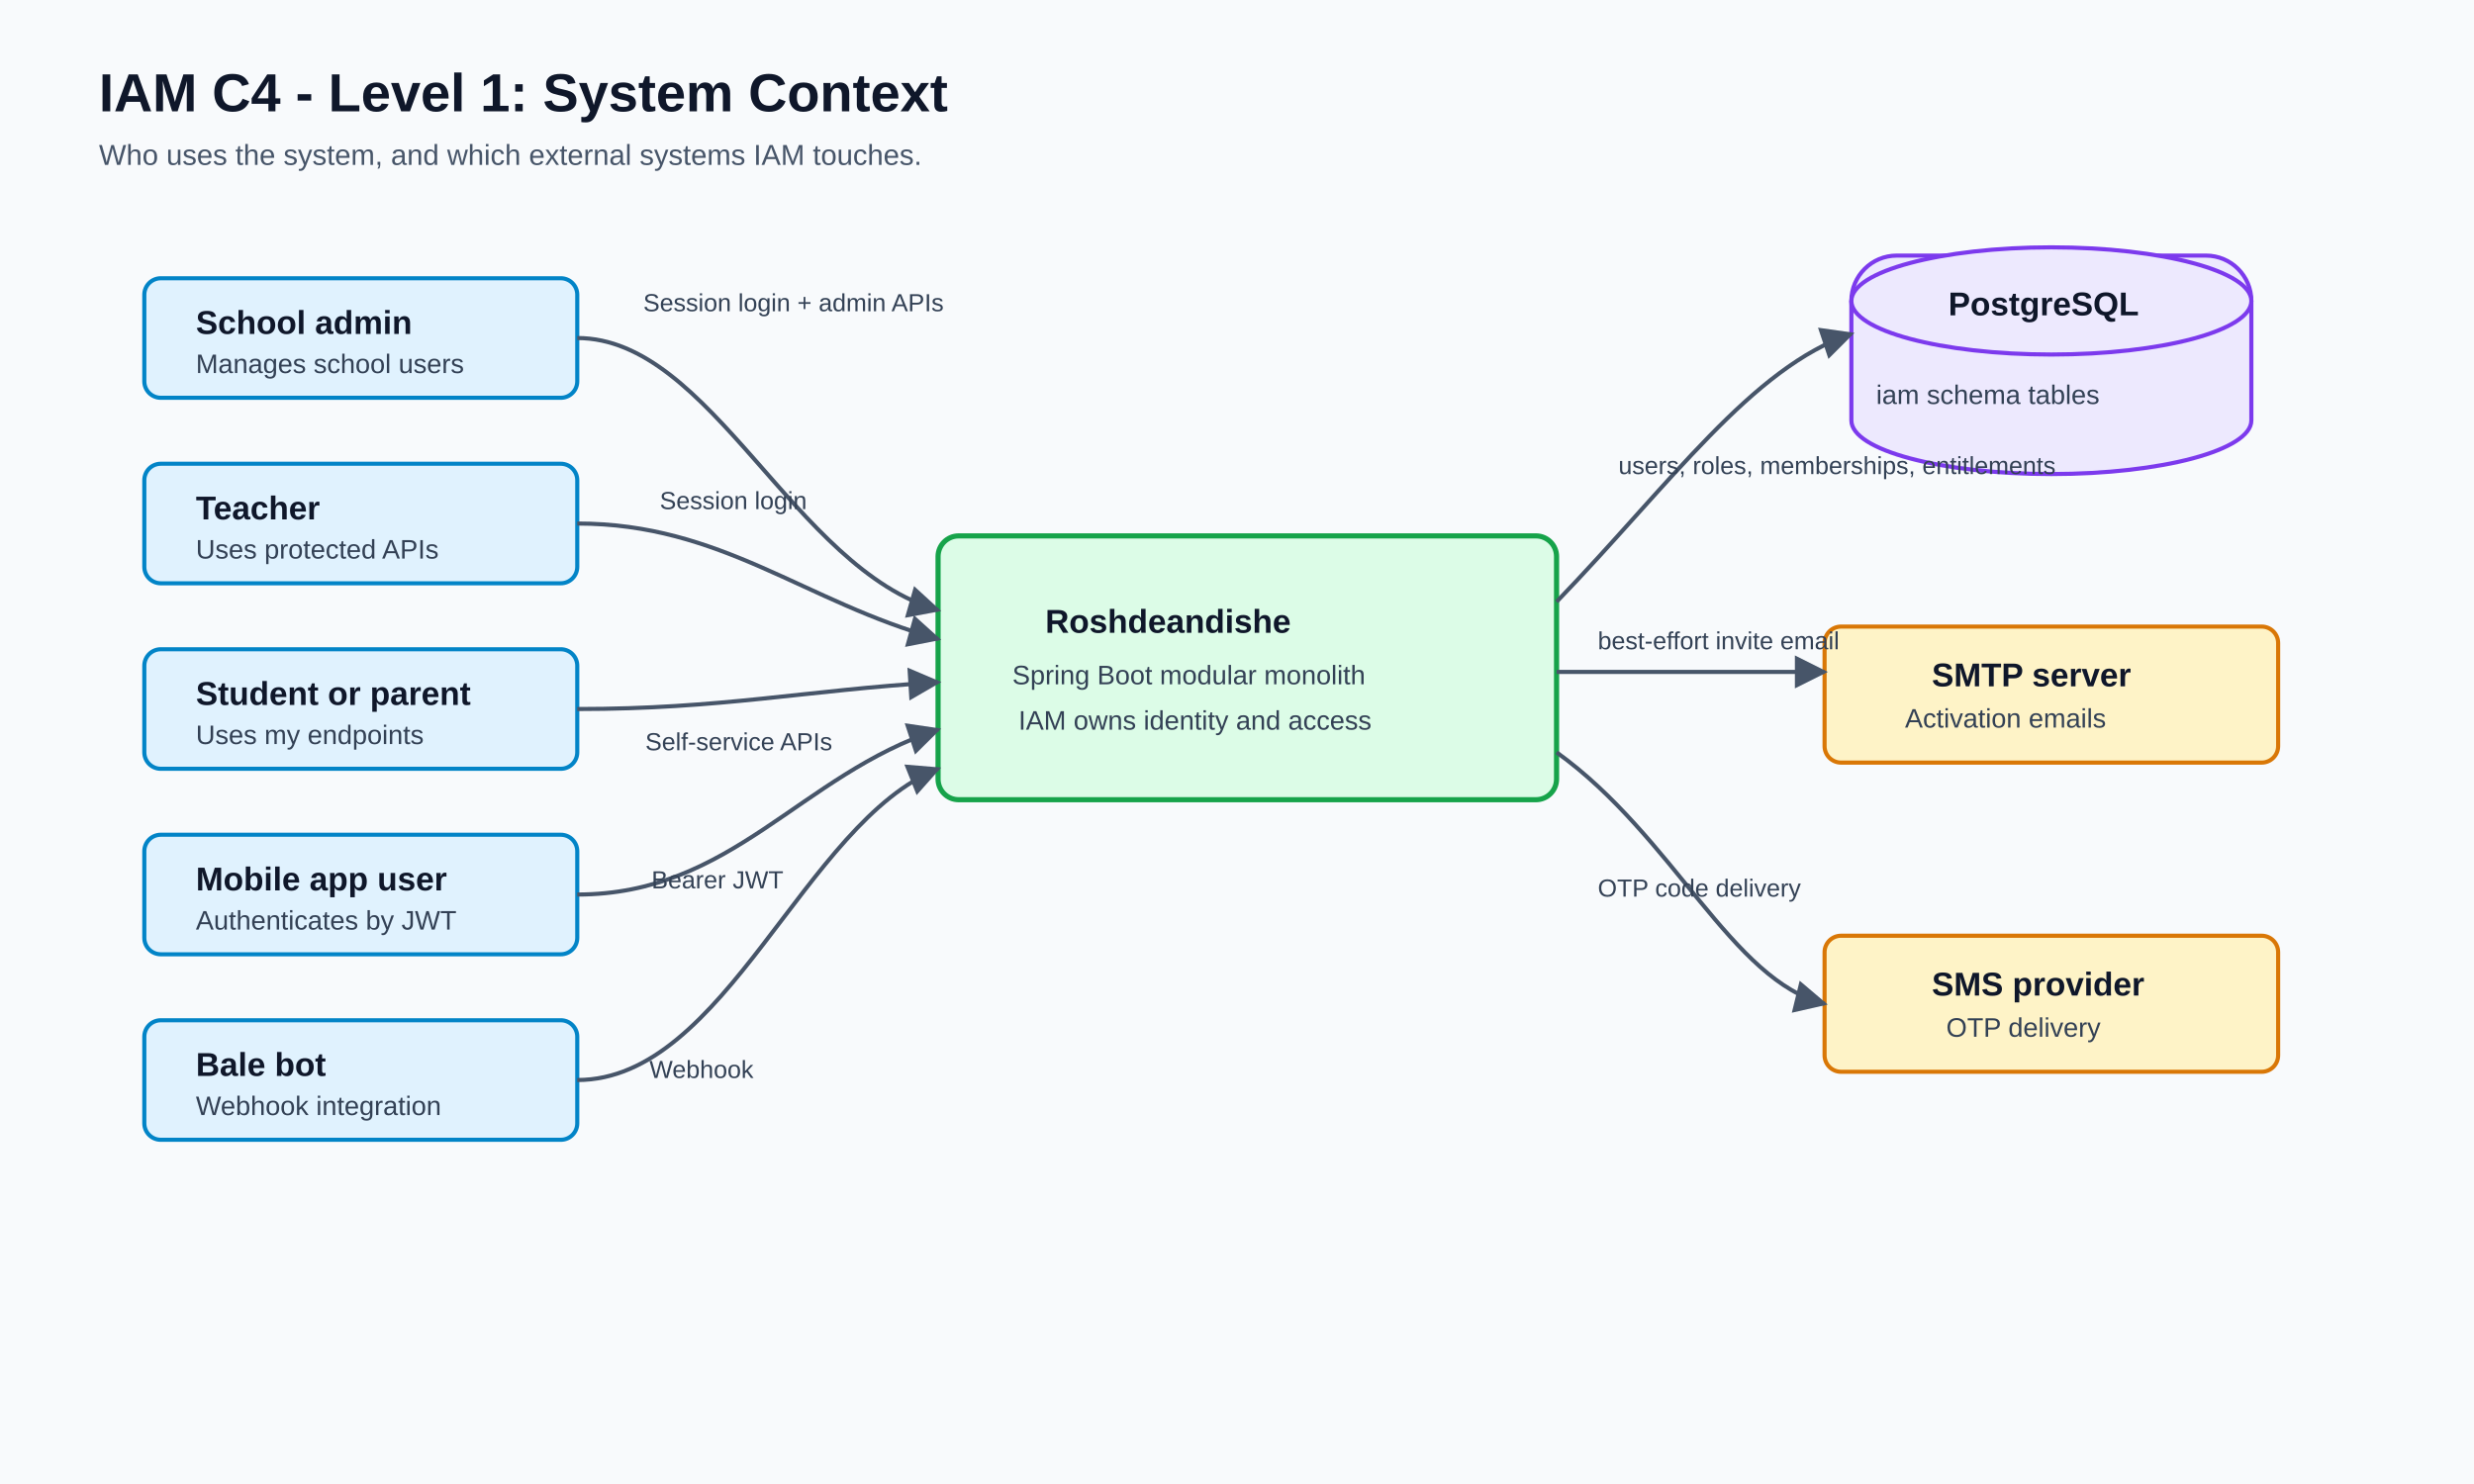
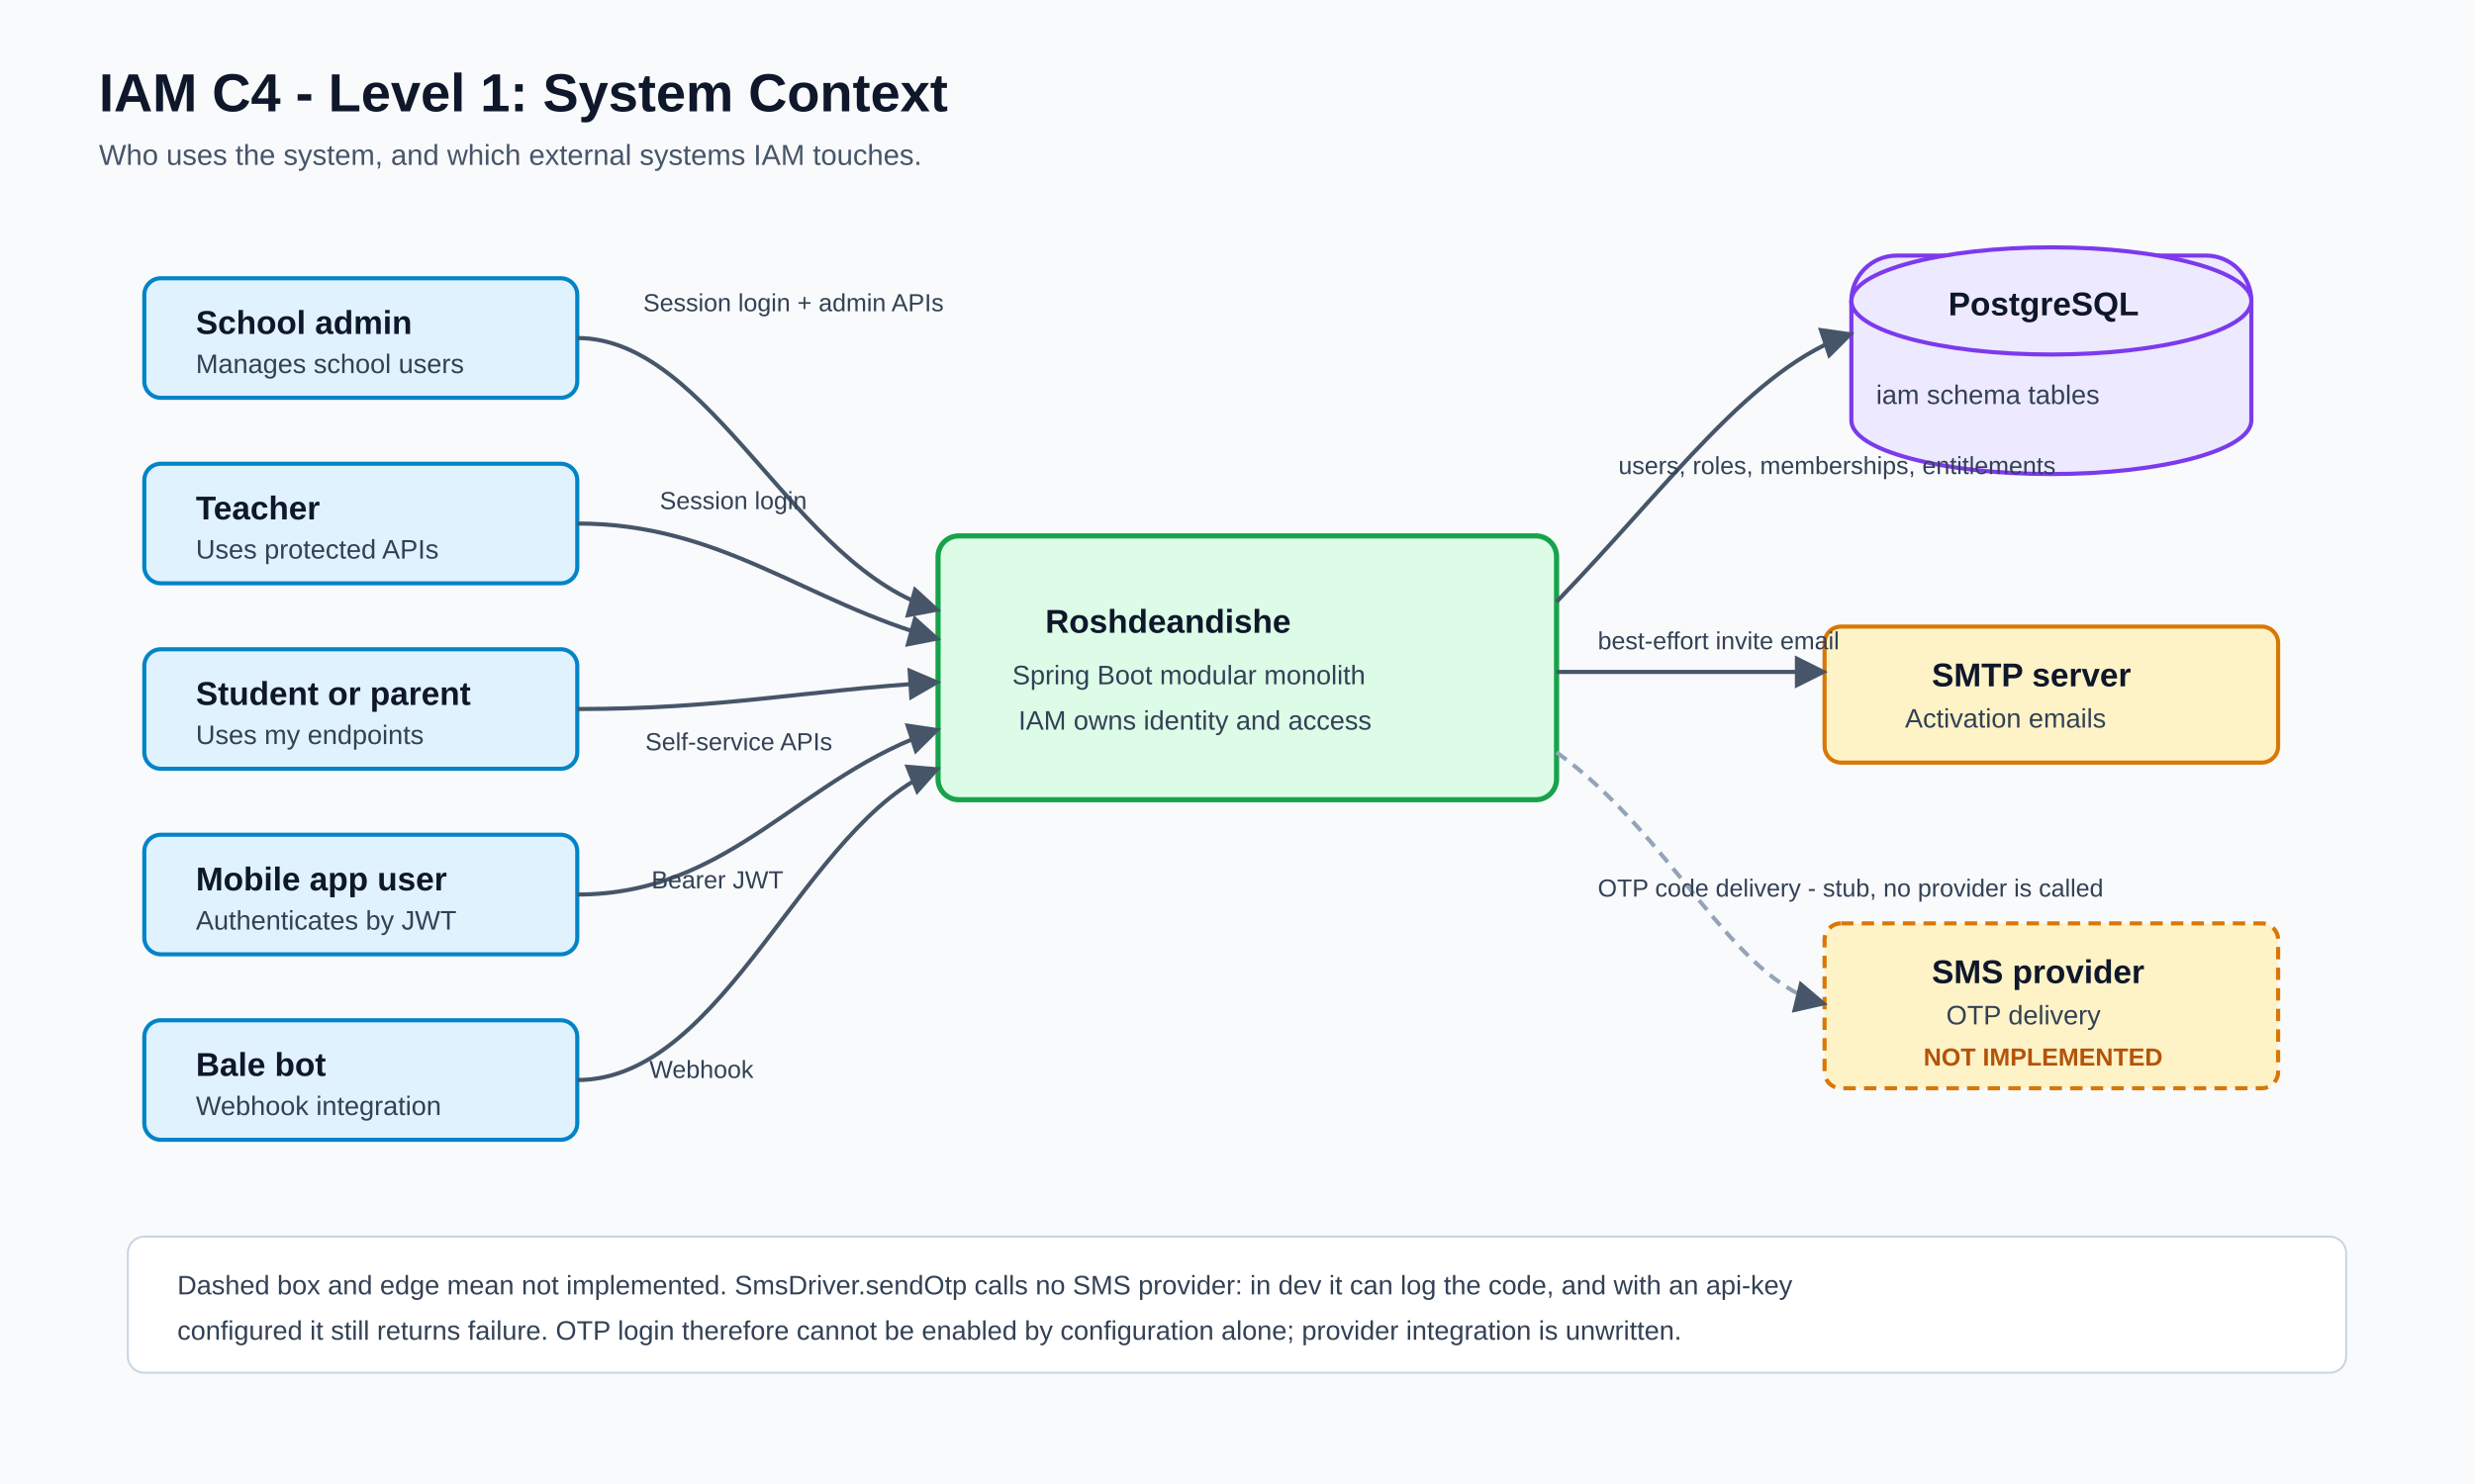
<svg xmlns="http://www.w3.org/2000/svg" width="1200" height="720" viewBox="0 0 1200 720" role="img" aria-labelledby="title desc">
  <defs>
    <marker id="arrow" viewBox="0 0 10 10" refX="9" refY="5" markerWidth="8" markerHeight="8" orient="auto-start-reverse">
      <path d="M 0 0 L 10 5 L 0 10 z" fill="#475569" />
    </marker>
    <style>
      .bg { fill: #f8fafc; }
      .title { font: 700 26px Arial, sans-serif; fill: #0f172a; }
      .subtitle { font: 400 14px Arial, sans-serif; fill: #475569; }
      .person { fill: #e0f2fe; stroke: #0284c7; stroke-width: 2; }
      .system { fill: #dcfce7; stroke: #16a34a; stroke-width: 2.5; }
      .external { fill: #fef3c7; stroke: #d97706; stroke-width: 2; }
      .db { fill: #ede9fe; stroke: #7c3aed; stroke-width: 2; }
      .label { font: 700 16px Arial, sans-serif; fill: #0f172a; }
      .small { font: 400 13px Arial, sans-serif; fill: #334155; }
      .edge { stroke: #475569; stroke-width: 2; fill: none; marker-end: url(#arrow); }
      .edge-label { font: 400 12px Arial, sans-serif; fill: #334155; }
+       .stub { fill: #fef3c7; stroke: #d97706; stroke-width: 2; stroke-dasharray: 6 4; }
+       .stub-note { font: 700 12px Arial, sans-serif; fill: #b45309; }
+       .edge-stub { stroke: #94a3b8; stroke-width: 2; stroke-dasharray: 6 4; fill: none; marker-end: url(#arrow); }
    </style>
  </defs>
  <rect class="bg" x="0" y="0" width="1200" height="720" />
  <text class="title" x="48" y="54">IAM C4 - Level 1: System Context</text>
  <text class="subtitle" x="48" y="80">Who uses the system, and which external systems IAM touches.</text>
  <rect class="person" x="70" y="135" width="210" height="58" rx="8" />
  <text class="label" x="95" y="162">School admin</text>
  <text class="small" x="95" y="181">Manages school users</text>
  <rect class="person" x="70" y="225" width="210" height="58" rx="8" />
  <text class="label" x="95" y="252">Teacher</text>
  <text class="small" x="95" y="271">Uses protected APIs</text>
  <rect class="person" x="70" y="315" width="210" height="58" rx="8" />
  <text class="label" x="95" y="342">Student or parent</text>
  <text class="small" x="95" y="361">Uses my endpoints</text>
  <rect class="person" x="70" y="405" width="210" height="58" rx="8" />
  <text class="label" x="95" y="432">Mobile app user</text>
  <text class="small" x="95" y="451">Authenticates by JWT</text>
  <rect class="person" x="70" y="495" width="210" height="58" rx="8" />
  <text class="label" x="95" y="522">Bale bot</text>
  <text class="small" x="95" y="541">Webhook integration</text>
  <rect class="system" x="455" y="260" width="300" height="128" rx="10" />
  <text class="label" x="507" y="307">Roshdeandishe</text>
  <text class="small" x="491" y="332">Spring Boot modular monolith</text>
  <text class="small" x="494" y="354">IAM owns identity and access</text>
  <path class="edge" d="M 280 164 C 345 164, 385 276, 455 296" />
  <text class="edge-label" x="312" y="151">Session login + admin APIs</text>
  <path class="edge" d="M 280 254 C 350 254, 390 292, 455 310" />
  <text class="edge-label" x="320" y="247">Session login</text>
  <path class="edge" d="M 280 344 C 350 344, 390 335, 455 331" />
  <text class="edge-label" x="313" y="364">Self-service APIs</text>
  <path class="edge" d="M 280 434 C 355 434, 388 376, 455 354" />
  <text class="edge-label" x="316" y="431">Bearer JWT</text>
  <path class="edge" d="M 280 524 C 352 524, 390 399, 455 373" />
  <text class="edge-label" x="315" y="523">Webhook</text>
  <path class="db" d="M 920 124 h150 a22 22 0 0 1 0 44 h-150 a22 22 0 0 1 0 -44 z" />
  <path class="db" d="M 898 146 v58 a97 26 0 0 0 194 0 v-58" fill="none" />
  <ellipse class="db" cx="995" cy="146" rx="97" ry="26" />
  <text class="label" x="945" y="153">PostgreSQL</text>
  <text class="small" x="910" y="196">iam schema tables</text>
  <rect class="external" x="885" y="304" width="220" height="66" rx="8" />
  <text class="label" x="937" y="333">SMTP server</text>
  <text class="small" x="924" y="353">Activation emails</text>
-   <rect class="external" x="885" y="454" width="220" height="66" rx="8" />
-   <text class="label" x="937" y="483">SMS provider</text>
-   <text class="small" x="944" y="503">OTP delivery</text>
+   <rect class="stub" x="885" y="448" width="220" height="80" rx="8" />
+   <text class="label" x="937" y="477">SMS provider</text>
+   <text class="small" x="944" y="497">OTP delivery</text>
+   <text class="stub-note" x="933" y="517">NOT IMPLEMENTED</text>
  <path class="edge" d="M 755 292 C 810 235, 850 178, 898 162" />
  <text class="edge-label" x="785" y="230">users, roles, memberships, entitlements</text>
  <path class="edge" d="M 755 326 H 885" />
  <text class="edge-label" x="775" y="315">best-effort invite email</text>
-   <path class="edge" d="M 755 365 C 812 406, 840 476, 885 487" />
-   <text class="edge-label" x="775" y="435">OTP code delivery</text>
+   <path class="edge-stub" d="M 755 365 C 812 406, 840 476, 885 487" />
+   <text class="edge-label" x="775" y="435">OTP code delivery - stub, no provider is called</text>
+   <rect x="62" y="600" width="1076" height="66" rx="8" fill="#fff" stroke="#cbd5e1" />
+   <text class="small" x="86" y="628">Dashed box and edge mean not implemented. SmsDriver.sendOtp calls no SMS provider: in dev it can log the code, and with an api-key</text>
+   <text class="small" x="86" y="650">configured it still returns failure. OTP login therefore cannot be enabled by configuration alone; provider integration is unwritten.</text>
</svg>
